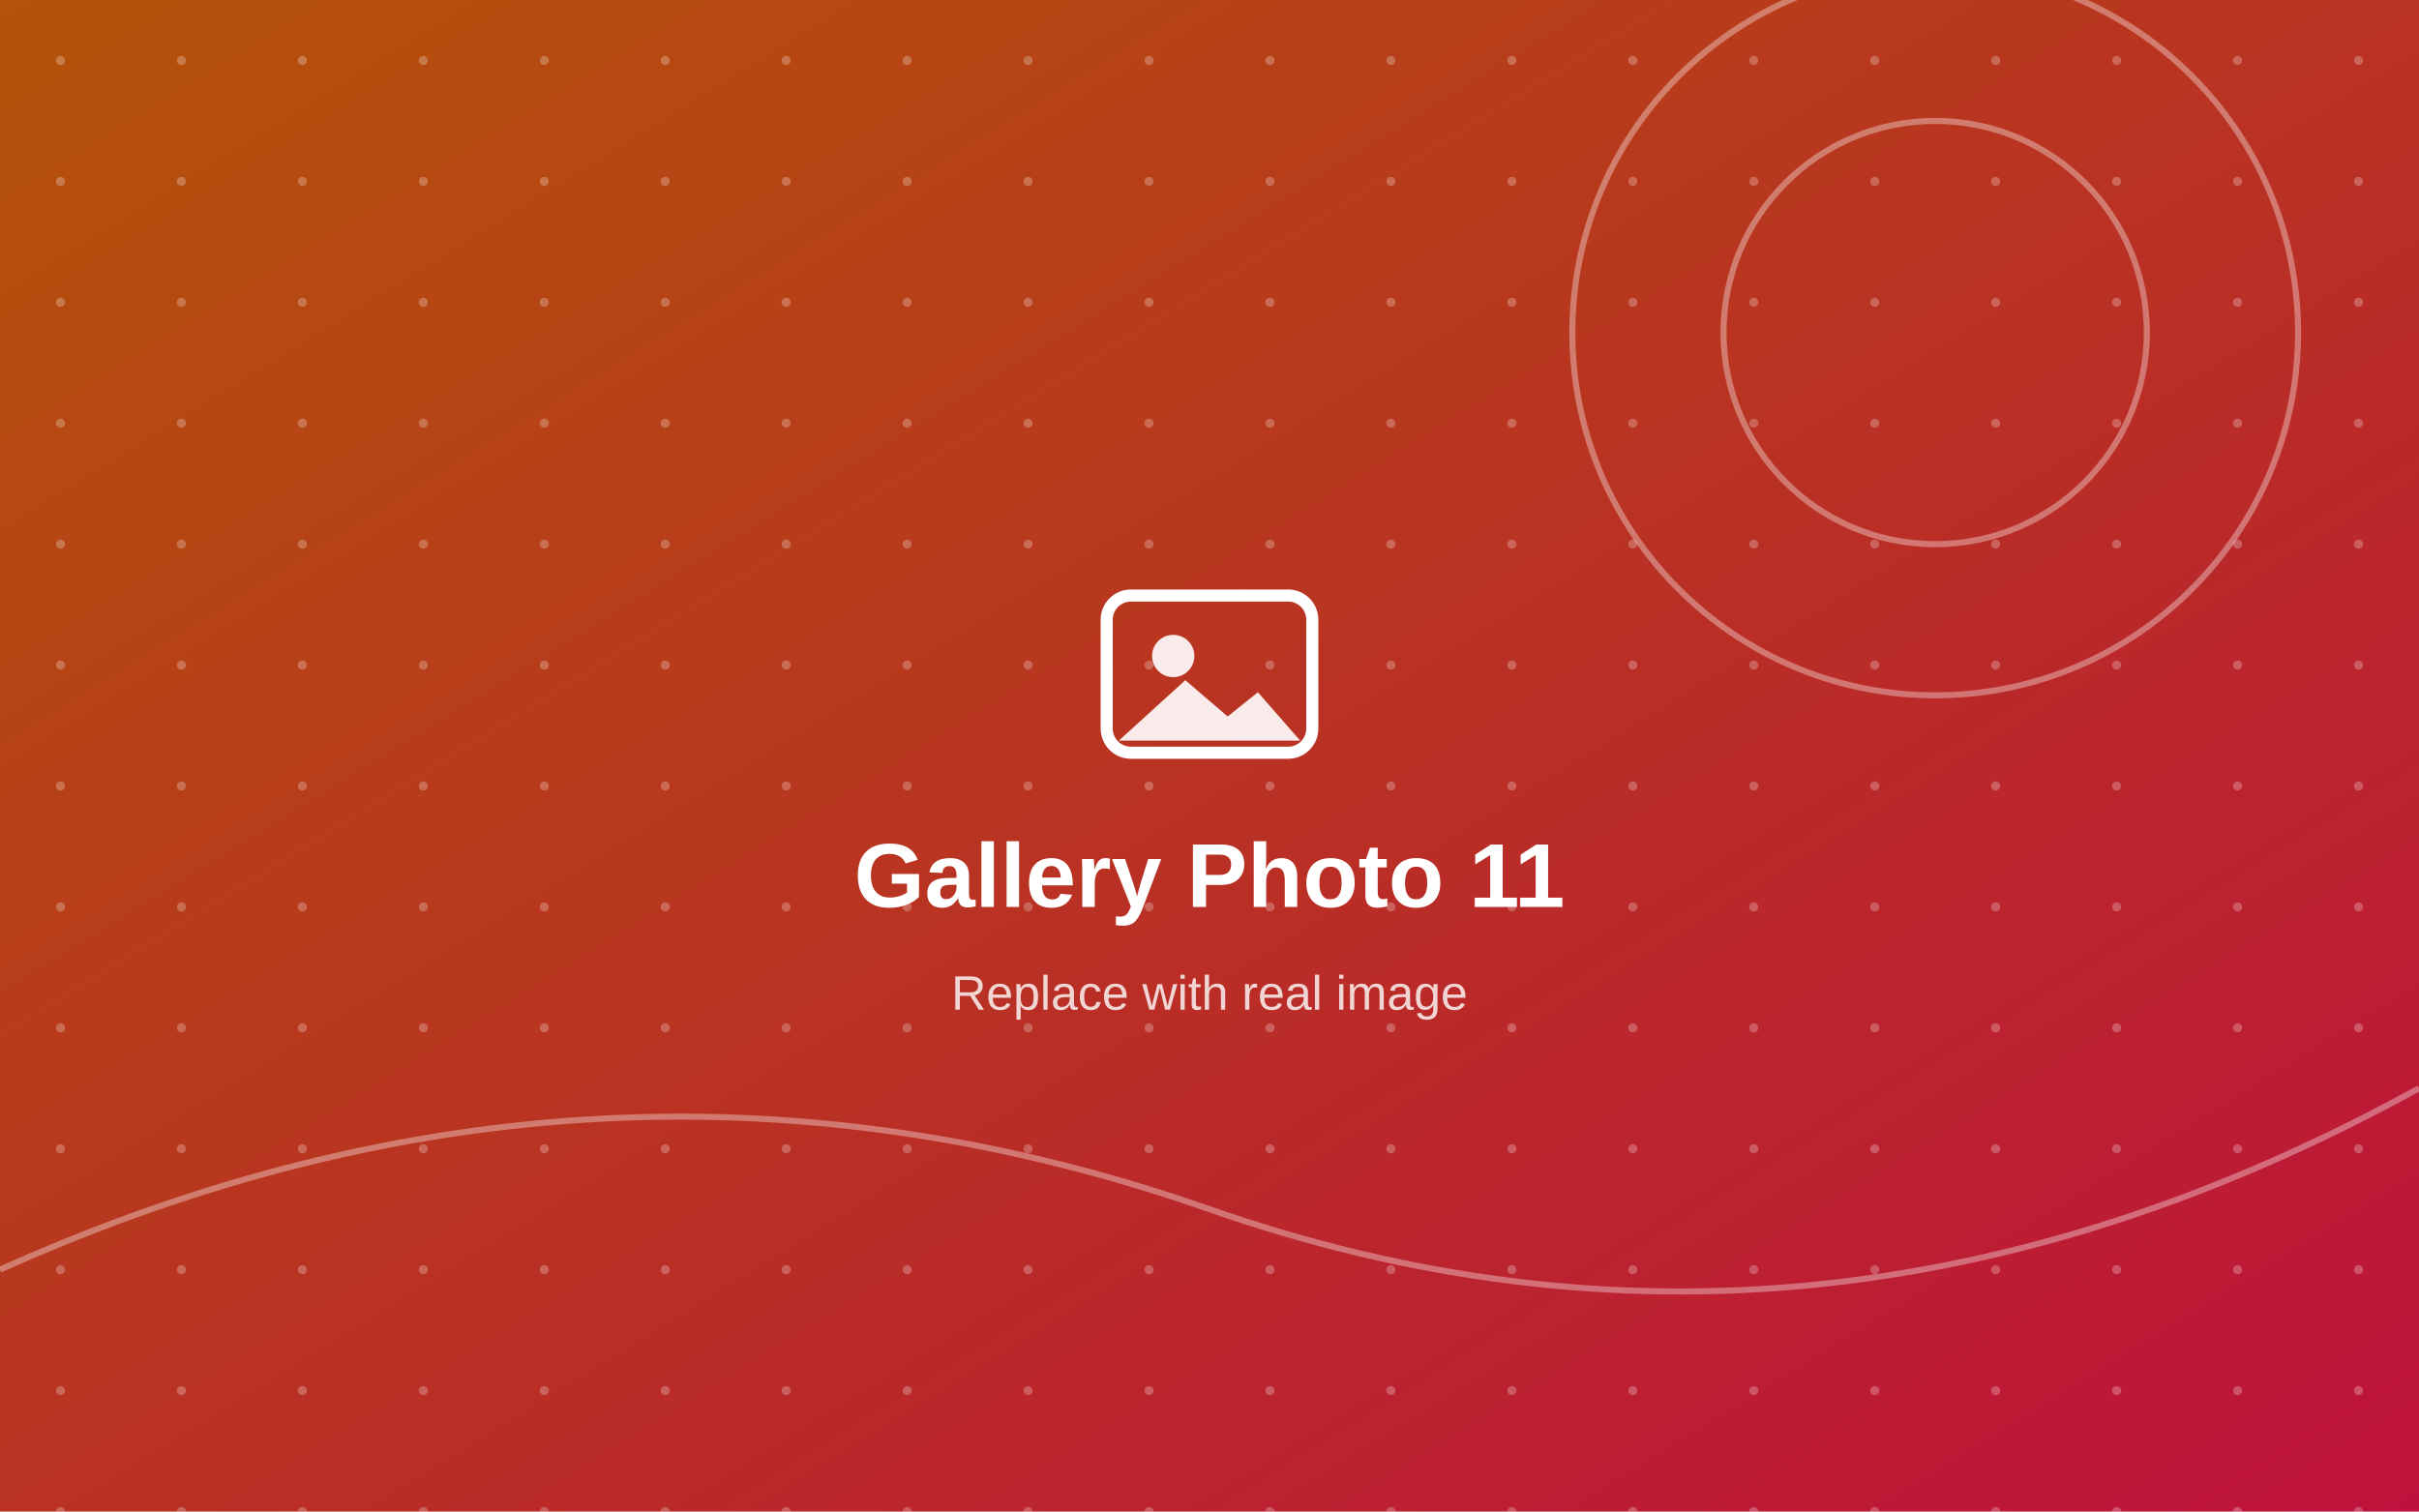
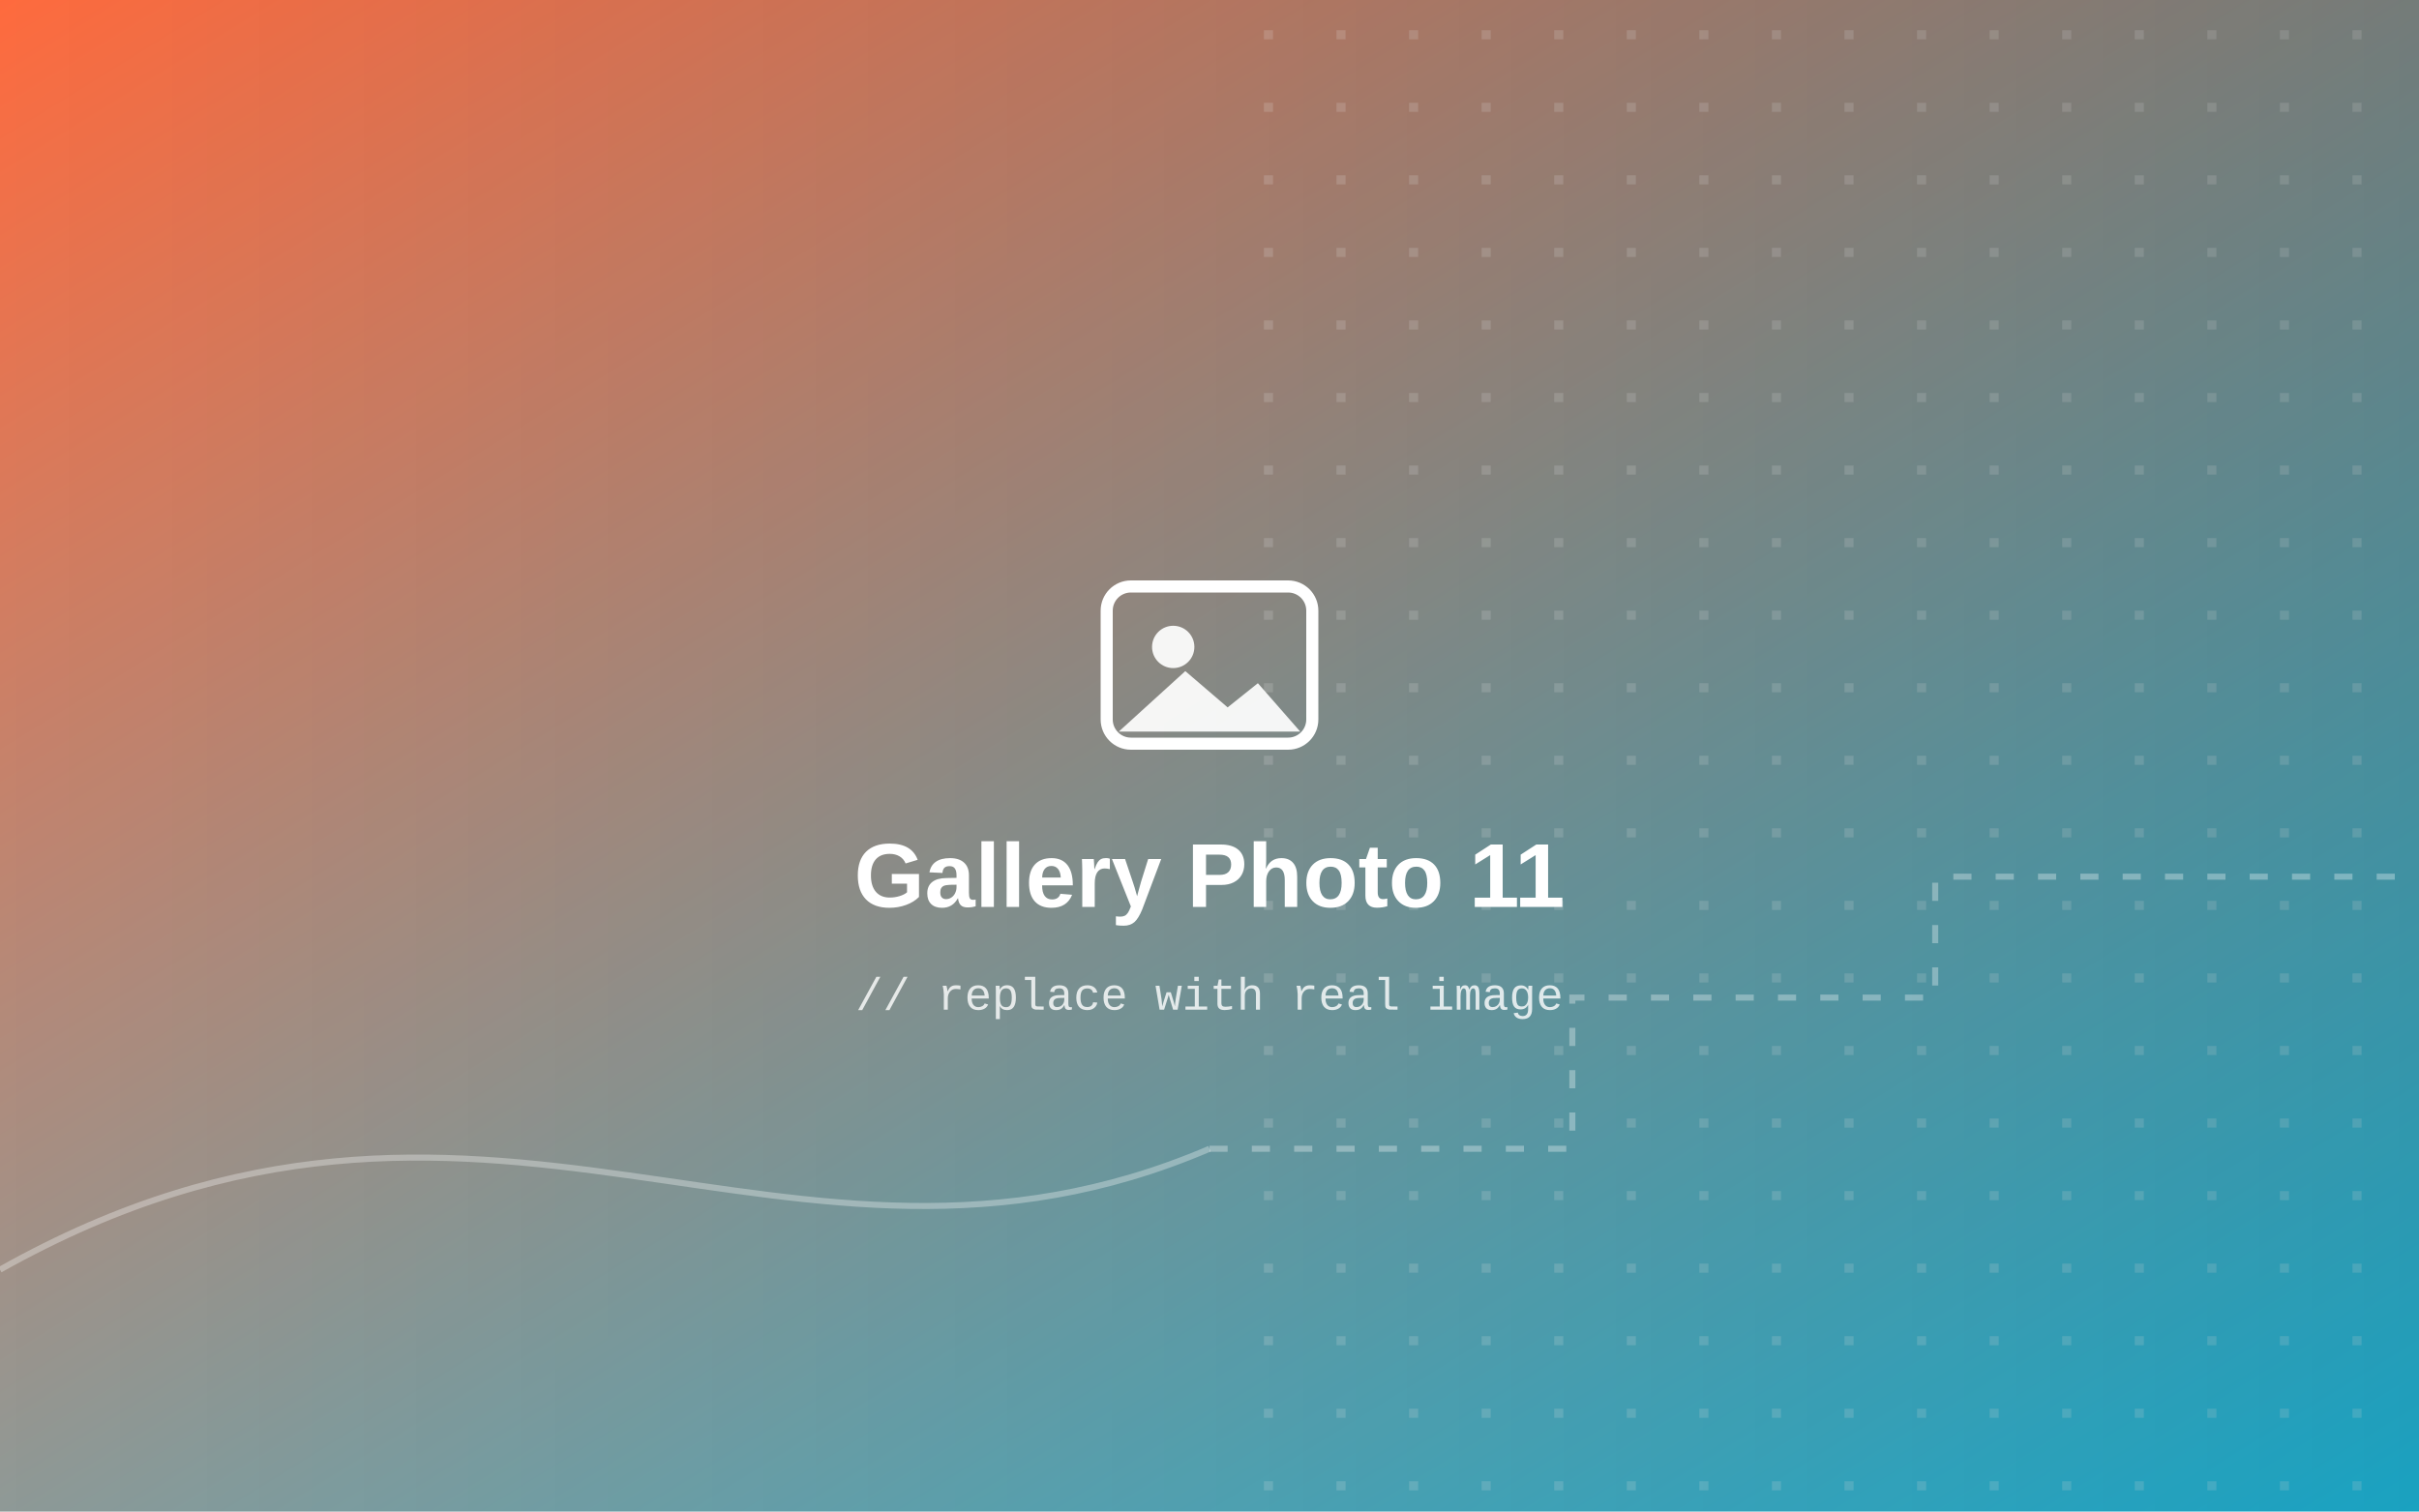
<svg xmlns="http://www.w3.org/2000/svg" viewBox="0 0 800 500" preserveAspectRatio="xMidYMid slice">
  <defs>
    <linearGradient id="g" x1="0" y1="0" x2="1" y2="1">
-       <stop offset="0" stop-color="#b45309" />
-       <stop offset="1" stop-color="#be123c" />
+       <stop offset="0" stop-color="#ff6a3d" />
+       <stop offset="1" stop-color="#1fc8ef" />
    </linearGradient>
-     <pattern id="p" width="40" height="40" patternUnits="userSpaceOnUse">
-       <circle cx="20" cy="20" r="1.5" fill="#fff" opacity=".25" />
+     <pattern id="p" width="24" height="24" patternUnits="userSpaceOnUse">
+       <rect x="10" y="10" width="3" height="3" fill="#fff" opacity=".18" />
    </pattern>
+     <linearGradient id="f" x1="0" y1="0" x2="1" y2="0">
+       <stop offset="0" stop-color="#000" stop-opacity="0" />
+       <stop offset="1" stop-color="#000" stop-opacity=".55" />
+     </linearGradient>
  </defs>
  <rect width="800" height="500" fill="url(#g)" />
-   <rect width="800" height="500" fill="url(#p)" />
-   <g fill="none" stroke="#fff" stroke-opacity=".35" stroke-width="2">
-     <circle cx="640" cy="110" r="70" />
-     <circle cx="640" cy="110" r="120" />
-     <path d="M0 420 Q200 330 400 400 T800 360" />
+   <rect x="400" width="400" height="500" fill="url(#p)" />
+   <rect width="800" height="500" fill="url(#f)" opacity=".35" />
+   <g fill="none" stroke="#fff" stroke-opacity=".32" stroke-width="2">
+     <path d="M0 420 C 160 330, 260 440, 400 380" />
+     <path d="M400 380 H 520 V 330 H 640 V 290 H 800" stroke-dasharray="6 8" />
  </g>
-   <g transform="translate(400 225)" fill="#fff" fill-opacity=".9">
+   <g transform="translate(400 222)" fill="#fff" fill-opacity=".92">
    <rect x="-34" y="-28" width="68" height="52" rx="8" fill="none" stroke="#fff" stroke-width="4" />
    <circle cx="-12" cy="-8" r="7" />
    <path d="M-30 20 L-8 0 L6 12 L16 4 L30 20 Z" />
  </g>
  <text x="400" y="300" text-anchor="middle" font-family="Arial, sans-serif" font-size="30" font-weight="700" fill="#fff">Gallery Photo 11</text>
-   <text x="400" y="334" text-anchor="middle" font-family="Arial, sans-serif" font-size="16" fill="#fff" fill-opacity=".8">Replace with real image</text>
+   <text x="400" y="334" text-anchor="middle" font-family="Courier New, monospace" font-size="15" fill="#fff" fill-opacity=".8">// replace with real image</text>
</svg>
